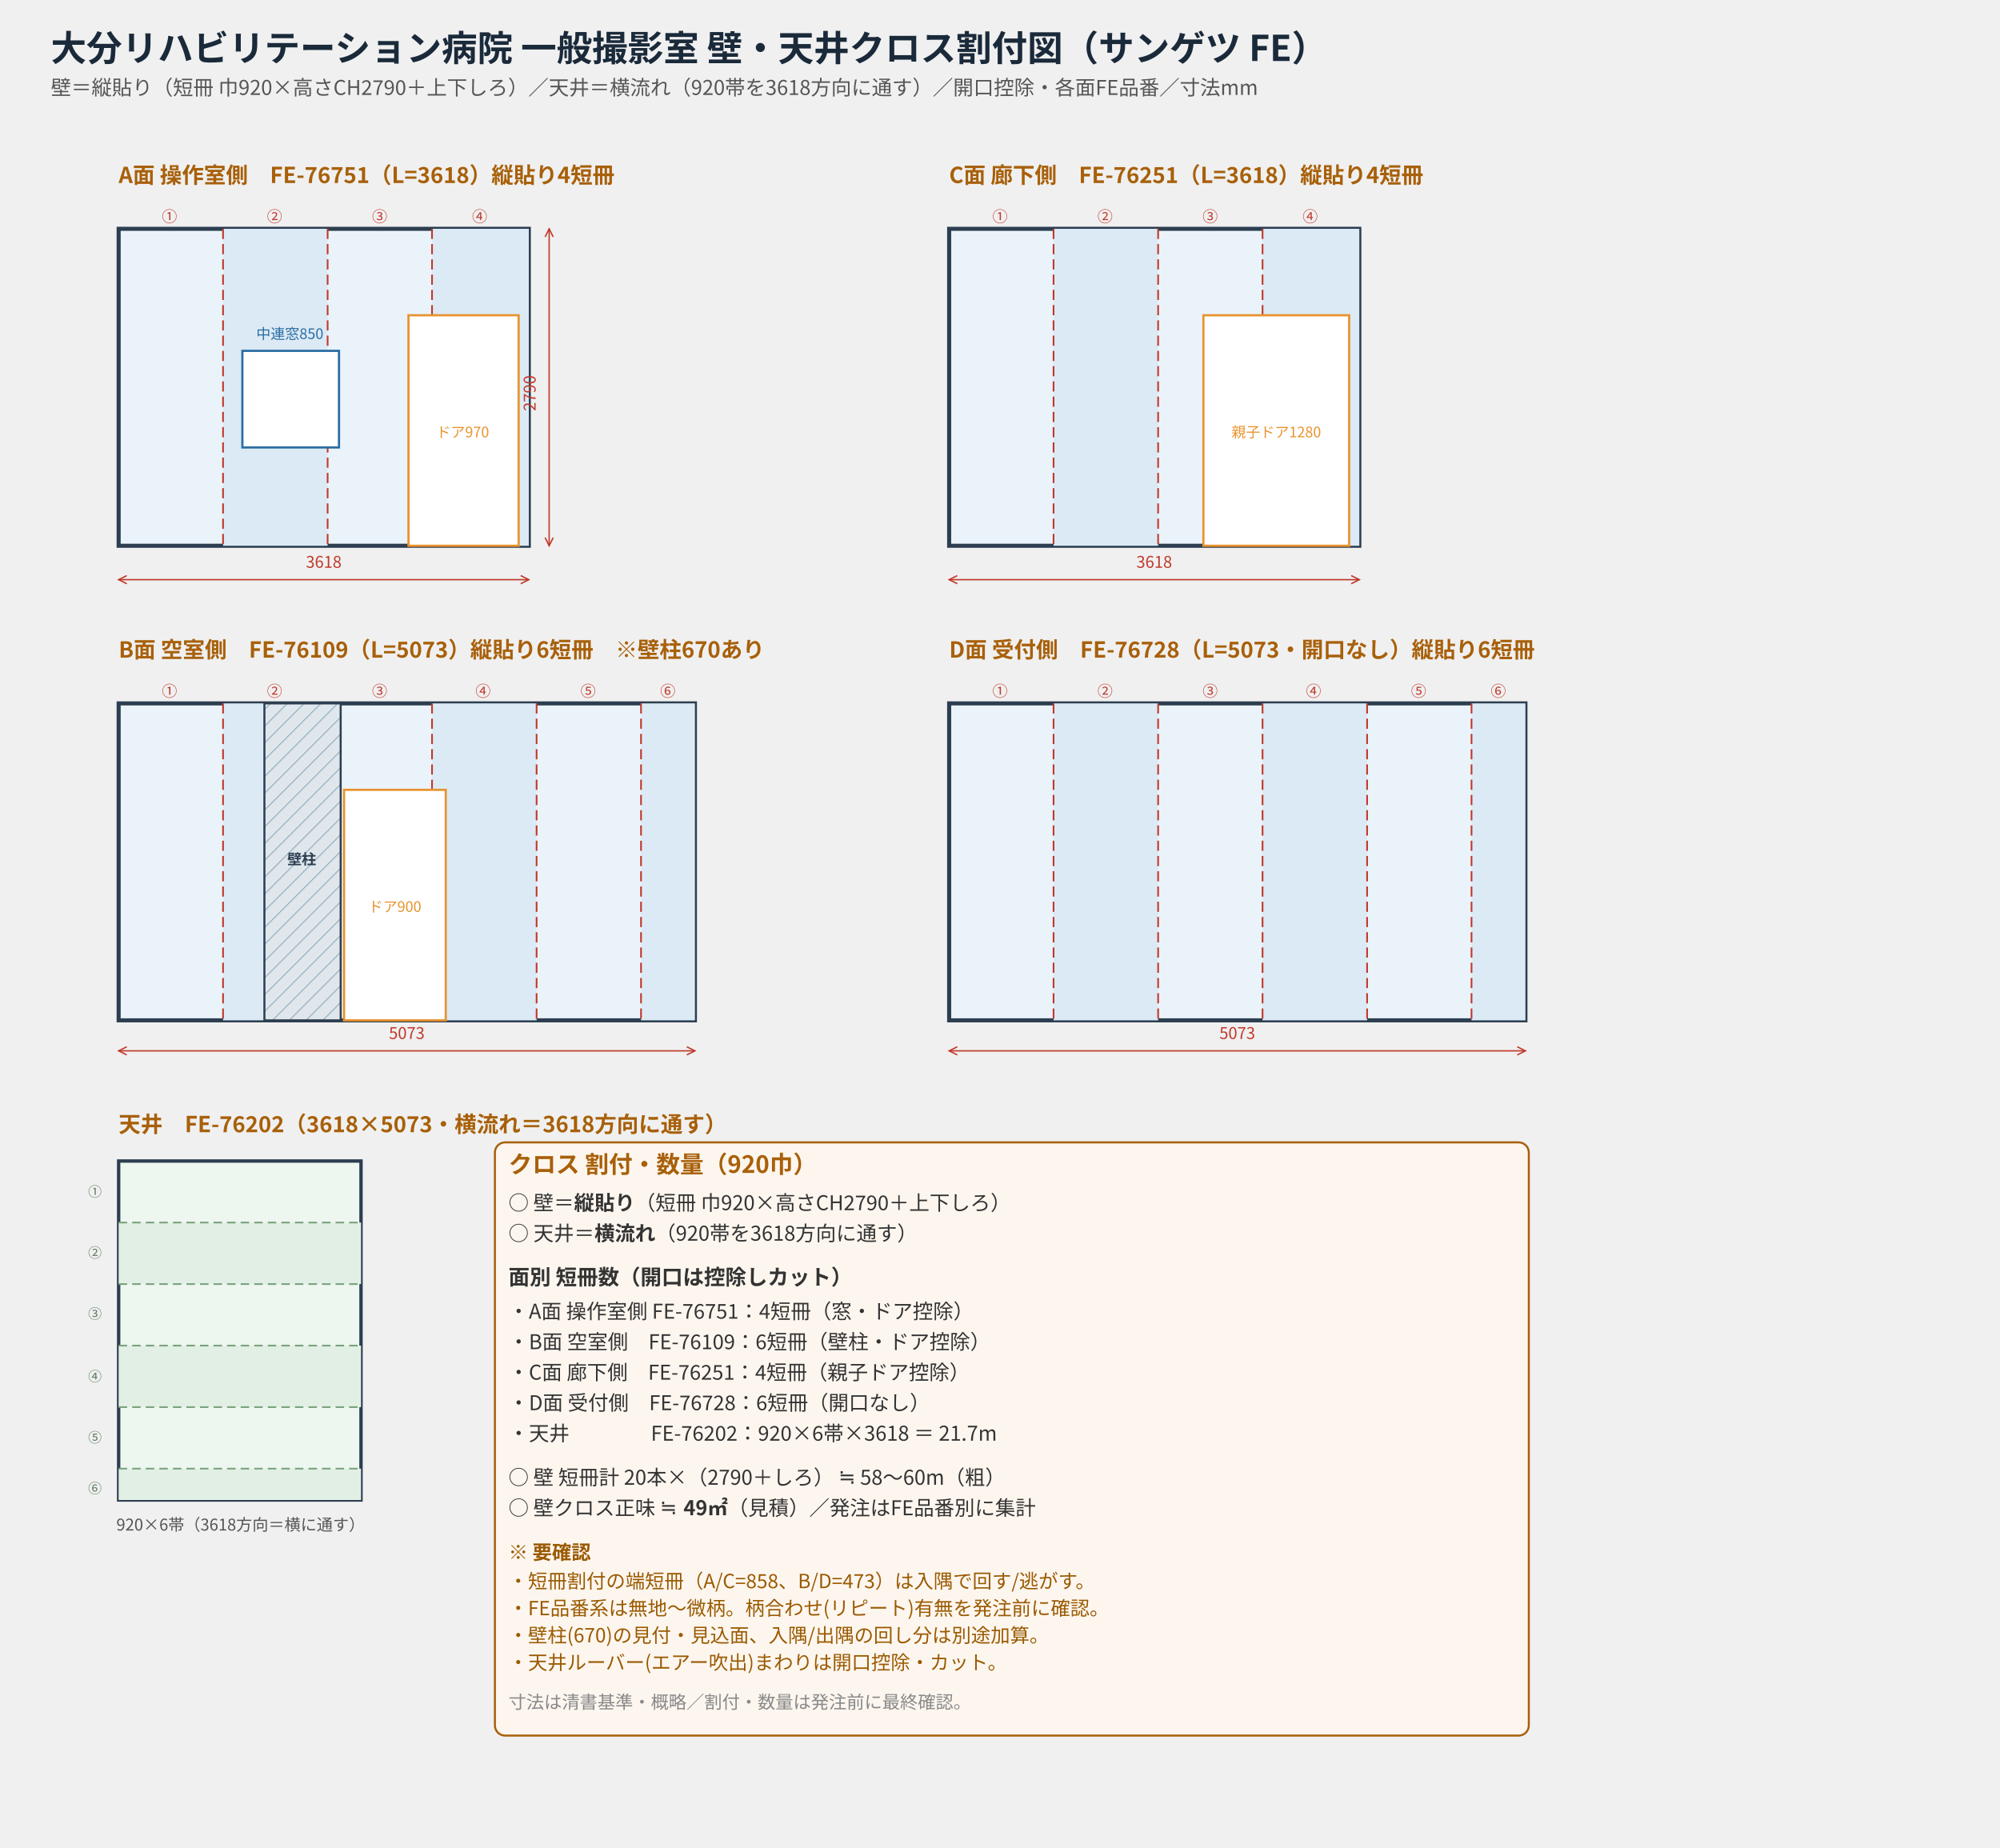
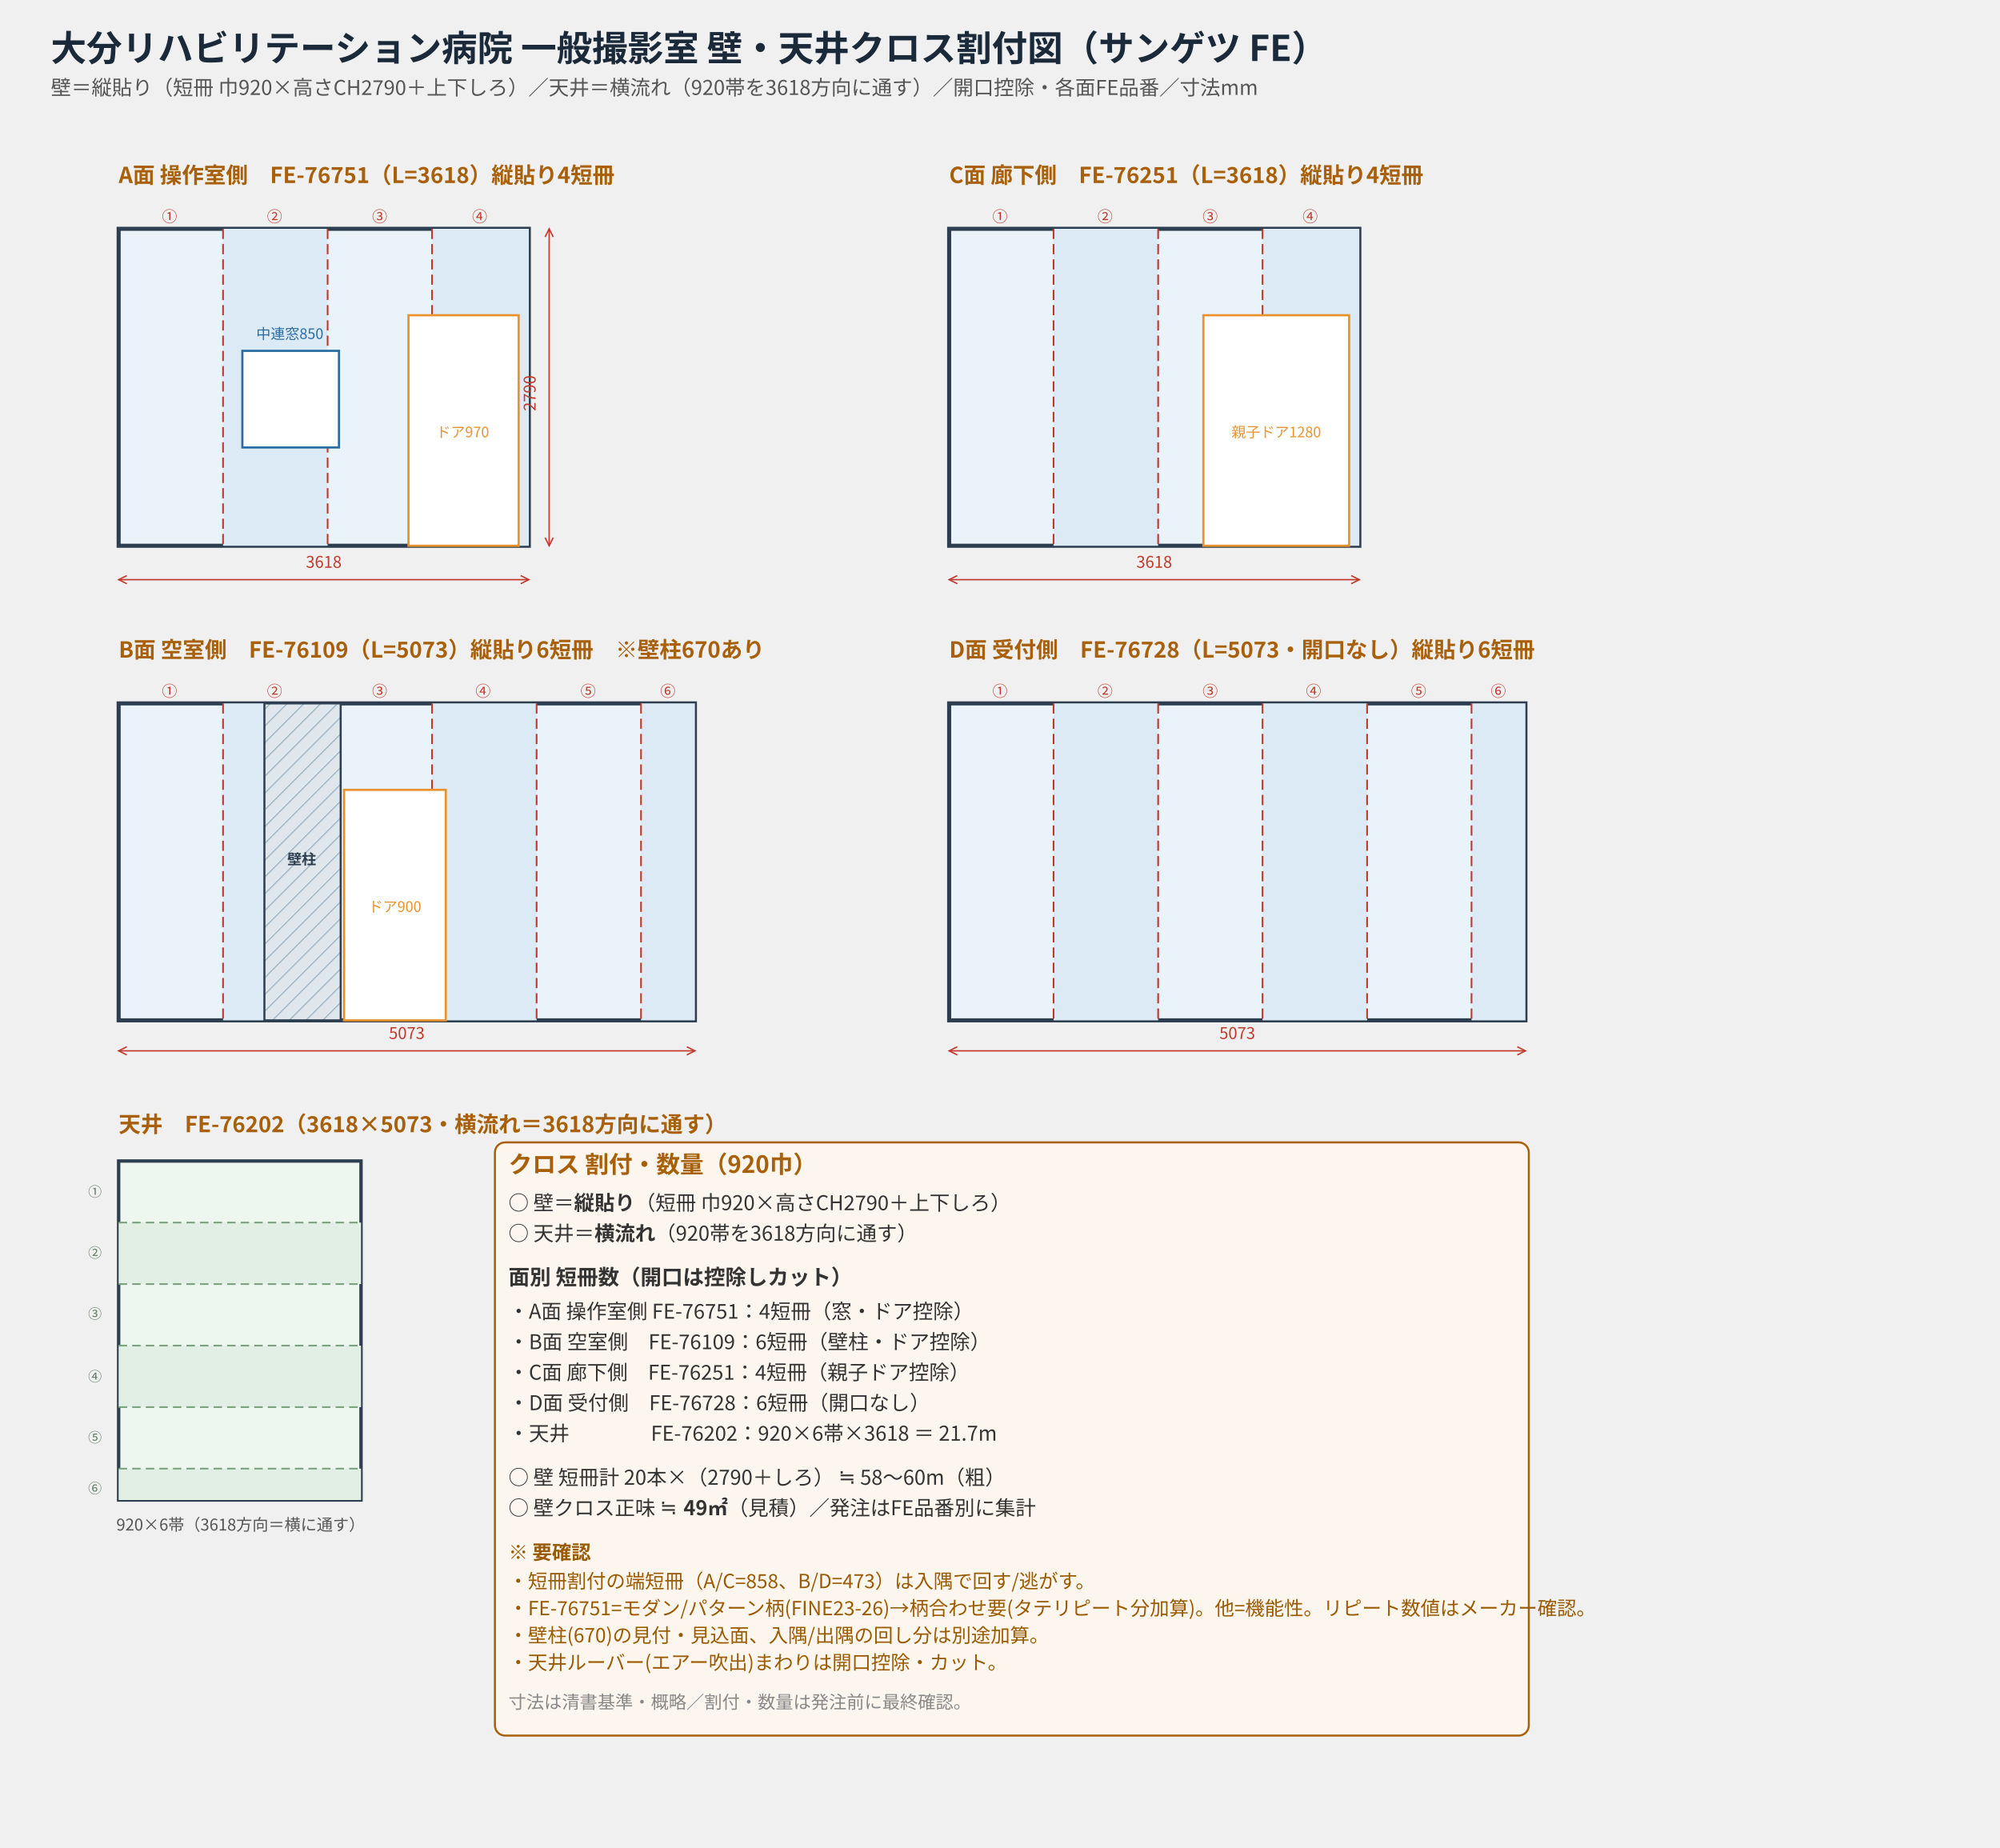
<svg xmlns="http://www.w3.org/2000/svg" viewBox="0 0 1180 1090" font-family="'Noto Sans CJK JP','Noto Sans JP','IPAGothic','Yu Gothic','Hiragino Kaku Gothic ProN','Meiryo',sans-serif">
  <defs>
    <marker id="dimS" markerWidth="10" markerHeight="10" refX="2" refY="5" orient="auto">
      <path d="M8,2 L2,5 L8,8" fill="none" stroke="#c0392b" stroke-width="1" />
    </marker>
    <marker id="dimE" markerWidth="10" markerHeight="10" refX="8" refY="5" orient="auto">
      <path d="M2,2 L8,5 L2,8" fill="none" stroke="#c0392b" stroke-width="1" />
    </marker>
    <pattern id="col" width="7" height="7" patternUnits="userSpaceOnUse" patternTransform="rotate(45)">
      <rect width="7" height="7" fill="#dfe7ec" />
      <line x1="0" y1="0" x2="0" y2="7" stroke="#9bb3c2" stroke-width="1.3" />
    </pattern>
  </defs>
  <text x="30" y="36" font-size="21" font-weight="bold" fill="#1a2a3a">大分リハビリテーション病院 一般撮影室 壁・天井クロス割付図（サンゲツ FE）</text>
  <text x="30" y="56" font-size="12" fill="#555">壁＝縦貼り（短冊 巾920×高さCH2790＋上下しろ）／天井＝横流れ（920帯を3618方向に通す）／開口控除・各面FE品番／寸法mm</text>
  <g>
    <text x="70" y="108" font-size="13" font-weight="bold" fill="#a8600a">A面 操作室側　FE-76751（L=3618）縦貼り4短冊</text>
    <rect x="70" y="135" width="242" height="187" fill="#eaf3fa" stroke="#2c3e50" stroke-width="2.4" />
    <rect x="131.6" y="135" width="61.7" height="187" fill="#dceaf5" />
    <rect x="254.9" y="135" width="57.1" height="187" fill="#dceaf5" />
    <g stroke="#c0392b" stroke-width="1" stroke-dasharray="6 3">
      <line x1="131.6" y1="135" x2="131.6" y2="322" />
      <line x1="193.3" y1="135" x2="193.3" y2="322" />
      <line x1="254.9" y1="135" x2="254.9" y2="322" />
    </g>
    <rect x="143" y="207" width="57" height="57" fill="#fff" stroke="#2a6da3" stroke-width="1.3" />
    <text x="171" y="200" font-size="8.5" fill="#2a6da3" text-anchor="middle">中連窓850</text>
    <rect x="241" y="186" width="65" height="136" fill="#fff" stroke="#e8932e" stroke-width="1.3" />
    <text x="273" y="258" font-size="8.5" fill="#e8932e" text-anchor="middle">ドア970</text>
    <text x="100" y="131" font-size="9" fill="#c0392b" text-anchor="middle">①</text>
    <text x="162" y="131" font-size="9" fill="#c0392b" text-anchor="middle">②</text>
    <text x="224" y="131" font-size="9" fill="#c0392b" text-anchor="middle">③</text>
    <text x="283" y="131" font-size="9" fill="#c0392b" text-anchor="middle">④</text>
    <line x1="324" y1="135" x2="324" y2="322" stroke="#c0392b" stroke-width="0.8" marker-start="url(#dimS)" marker-end="url(#dimE)" />
    <text x="316" y="232" font-size="9.5" fill="#c0392b" transform="rotate(-90 316 232)" text-anchor="middle">2790</text>
    <line x1="70" y1="342" x2="312" y2="342" stroke="#c0392b" stroke-width="0.8" marker-start="url(#dimS)" marker-end="url(#dimE)" />
    <text x="191" y="335" font-size="9.5" fill="#c0392b" text-anchor="middle">3618</text>
  </g>
  <g>
    <text x="560" y="108" font-size="13" font-weight="bold" fill="#a8600a">C面 廊下側　FE-76251（L=3618）縦貼り4短冊</text>
    <rect x="560" y="135" width="242" height="187" fill="#eaf3fa" stroke="#2c3e50" stroke-width="2.4" />
    <rect x="621.6" y="135" width="61.7" height="187" fill="#dceaf5" />
    <rect x="744.9" y="135" width="57.1" height="187" fill="#dceaf5" />
    <g stroke="#c0392b" stroke-width="1" stroke-dasharray="6 3">
      <line x1="621.6" y1="135" x2="621.6" y2="322" />
      <line x1="683.3" y1="135" x2="683.3" y2="322" />
      <line x1="744.9" y1="135" x2="744.9" y2="322" />
    </g>
    <rect x="710" y="186" width="86" height="136" fill="#fff" stroke="#e8932e" stroke-width="1.3" />
    <text x="753" y="258" font-size="8.5" fill="#e8932e" text-anchor="middle">親子ドア1280</text>
    <text x="590" y="131" font-size="9" fill="#c0392b" text-anchor="middle">①</text>
    <text x="652" y="131" font-size="9" fill="#c0392b" text-anchor="middle">②</text>
    <text x="714" y="131" font-size="9" fill="#c0392b" text-anchor="middle">③</text>
    <text x="773" y="131" font-size="9" fill="#c0392b" text-anchor="middle">④</text>
    <line x1="560" y1="342" x2="802" y2="342" stroke="#c0392b" stroke-width="0.8" marker-start="url(#dimS)" marker-end="url(#dimE)" />
    <text x="681" y="335" font-size="9.5" fill="#c0392b" text-anchor="middle">3618</text>
  </g>
  <g>
    <text x="70" y="388" font-size="13" font-weight="bold" fill="#a8600a">B面 空室側　FE-76109（L=5073）縦貼り6短冊　※壁柱670あり</text>
    <rect x="70" y="415" width="340" height="187" fill="#eaf3fa" stroke="#2c3e50" stroke-width="2.4" />
    <rect x="131.6" y="415" width="61.7" height="187" fill="#dceaf5" />
    <rect x="254.9" y="415" width="61.7" height="187" fill="#dceaf5" />
    <rect x="378.2" y="415" width="31.8" height="187" fill="#dceaf5" />
    <g stroke="#c0392b" stroke-width="1" stroke-dasharray="6 3">
      <line x1="131.6" y1="415" x2="131.6" y2="602" />
      <line x1="193.3" y1="415" x2="193.3" y2="602" />
      <line x1="254.9" y1="415" x2="254.9" y2="602" />
      <line x1="316.6" y1="415" x2="316.6" y2="602" />
      <line x1="378.2" y1="415" x2="378.2" y2="602" />
    </g>
    <rect x="156" y="415" width="45" height="187" fill="url(#col)" stroke="#2c3e50" stroke-width="1.2" />
    <text x="178" y="510" font-size="8.5" fill="#2c3e50" text-anchor="middle" font-weight="bold">壁柱</text>
    <rect x="203" y="466" width="60" height="136" fill="#fff" stroke="#e8932e" stroke-width="1.3" />
    <text x="233" y="538" font-size="8.5" fill="#e8932e" text-anchor="middle">ドア900</text>
    <text x="100" y="411" font-size="9" fill="#c0392b" text-anchor="middle">①</text>
    <text x="162" y="411" font-size="9" fill="#c0392b" text-anchor="middle">②</text>
    <text x="224" y="411" font-size="9" fill="#c0392b" text-anchor="middle">③</text>
    <text x="285" y="411" font-size="9" fill="#c0392b" text-anchor="middle">④</text>
    <text x="347" y="411" font-size="9" fill="#c0392b" text-anchor="middle">⑤</text>
    <text x="394" y="411" font-size="9" fill="#c0392b" text-anchor="middle">⑥</text>
    <line x1="70" y1="620" x2="410" y2="620" stroke="#c0392b" stroke-width="0.8" marker-start="url(#dimS)" marker-end="url(#dimE)" />
    <text x="240" y="613" font-size="9.5" fill="#c0392b" text-anchor="middle">5073</text>
  </g>
  <g>
    <text x="560" y="388" font-size="13" font-weight="bold" fill="#a8600a">D面 受付側　FE-76728（L=5073・開口なし）縦貼り6短冊</text>
    <rect x="560" y="415" width="340" height="187" fill="#eaf3fa" stroke="#2c3e50" stroke-width="2.4" />
    <rect x="621.6" y="415" width="61.7" height="187" fill="#dceaf5" />
    <rect x="744.9" y="415" width="61.7" height="187" fill="#dceaf5" />
    <rect x="868.2" y="415" width="31.8" height="187" fill="#dceaf5" />
    <g stroke="#c0392b" stroke-width="1" stroke-dasharray="6 3">
      <line x1="621.6" y1="415" x2="621.6" y2="602" />
      <line x1="683.3" y1="415" x2="683.3" y2="602" />
      <line x1="744.9" y1="415" x2="744.9" y2="602" />
      <line x1="806.6" y1="415" x2="806.6" y2="602" />
      <line x1="868.2" y1="415" x2="868.2" y2="602" />
    </g>
    <text x="590" y="411" font-size="9" fill="#c0392b" text-anchor="middle">①</text>
    <text x="652" y="411" font-size="9" fill="#c0392b" text-anchor="middle">②</text>
    <text x="714" y="411" font-size="9" fill="#c0392b" text-anchor="middle">③</text>
    <text x="775" y="411" font-size="9" fill="#c0392b" text-anchor="middle">④</text>
    <text x="837" y="411" font-size="9" fill="#c0392b" text-anchor="middle">⑤</text>
    <text x="884" y="411" font-size="9" fill="#c0392b" text-anchor="middle">⑥</text>
    <line x1="560" y1="620" x2="900" y2="620" stroke="#c0392b" stroke-width="0.8" marker-start="url(#dimS)" marker-end="url(#dimE)" />
    <text x="730" y="613" font-size="9.5" fill="#c0392b" text-anchor="middle">5073</text>
  </g>
  <g>
    <text x="70" y="668" font-size="13" font-weight="bold" fill="#a8600a">天井　FE-76202（3618×5073・横流れ＝3618方向に通す）</text>
    <rect x="70" y="685" width="143" height="200" fill="#eef6f0" stroke="#2c3e50" stroke-width="2" />
    <rect x="70" y="721.3" width="143" height="36.3" fill="#e2efe5" />
    <rect x="70" y="793.9" width="143" height="36.3" fill="#e2efe5" />
    <rect x="70" y="866.5" width="143" height="18.5" fill="#e2efe5" />
    <g stroke="#7aa37d" stroke-width="1" stroke-dasharray="5 3">
      <line x1="70" y1="721.3" x2="213" y2="721.3" />
      <line x1="70" y1="757.6" x2="213" y2="757.6" />
      <line x1="70" y1="793.9" x2="213" y2="793.9" />
      <line x1="70" y1="830.2" x2="213" y2="830.2" />
      <line x1="70" y1="866.5" x2="213" y2="866.5" />
    </g>
    <text x="60" y="706" font-size="8" fill="#5a7a5d" text-anchor="end">①</text>
    <text x="60" y="742" font-size="8" fill="#5a7a5d" text-anchor="end">②</text>
    <text x="60" y="778" font-size="8" fill="#5a7a5d" text-anchor="end">③</text>
    <text x="60" y="815" font-size="8" fill="#5a7a5d" text-anchor="end">④</text>
    <text x="60" y="851" font-size="8" fill="#5a7a5d" text-anchor="end">⑤</text>
    <text x="60" y="881" font-size="8" fill="#5a7a5d" text-anchor="end">⑥</text>
    <text x="142" y="903" font-size="9.5" fill="#555" text-anchor="middle">920×6帯（3618方向＝横に通す）</text>
  </g>
  <g transform="translate(300,690)">
    <rect x="-8" y="-16" width="610" height="350" fill="#fdf6ef" stroke="#a8600a" stroke-width="1.2" rx="6" />
    <text x="0" y="2" font-size="14" font-weight="bold" fill="#a8600a">クロス 割付・数量（920巾）</text>
    <text x="0" y="24" font-size="12" fill="#333">○ 壁＝<tspan font-weight="bold">縦貼り</tspan>（短冊 巾920×高さCH2790＋上下しろ）</text>
    <text x="0" y="42" font-size="12" fill="#333">○ 天井＝<tspan font-weight="bold">横流れ</tspan>（920帯を3618方向に通す）</text>
    <text x="0" y="68" font-size="12.5" font-weight="bold" fill="#333">面別 短冊数（開口は控除しカット）</text>
    <text x="0" y="88" font-size="12" fill="#333">・A面 操作室側 FE-76751：4短冊（窓・ドア控除）</text>
    <text x="0" y="106" font-size="12" fill="#333">・B面 空室側　FE-76109：6短冊（壁柱・ドア控除）</text>
    <text x="0" y="124" font-size="12" fill="#333">・C面 廊下側　FE-76251：4短冊（親子ドア控除）</text>
    <text x="0" y="142" font-size="12" fill="#333">・D面 受付側　FE-76728：6短冊（開口なし）</text>
    <text x="0" y="160" font-size="12" fill="#333">・天井　　　　FE-76202：920×6帯×3618 ＝ 21.7m</text>
    <text x="0" y="186" font-size="12" fill="#333">○ 壁 短冊計 20本×（2790＋しろ） ≒ 58〜60m（粗）</text>
    <text x="0" y="204" font-size="12" fill="#333">○ 壁クロス正味 ≒ <tspan font-weight="bold">49㎡</tspan>（見積）／発注はFE品番別に集計</text>
    <text x="0" y="230" font-size="11.5" fill="#9a5a00" font-weight="bold">※ 要確認</text>
    <text x="0" y="247" font-size="11.5" fill="#9a5a00">・短冊割付の端短冊（A/C=858、B/D=473）は入隅で回す/逃がす。</text>
-     <text x="0" y="263" font-size="11.5" fill="#9a5a00">・FE品番系は無地〜微柄。柄合わせ(リピート)有無を発注前に確認。</text>
+     <text x="0" y="263" font-size="11.5" fill="#9a5a00">・FE-76751=モダン/パターン柄(FINE23-26)→柄合わせ要(タテリピート分加算)。他=機能性。リピート数値はメーカー確認。</text>
    <text x="0" y="279" font-size="11.5" fill="#9a5a00">・壁柱(670)の見付・見込面、入隅/出隅の回し分は別途加算。</text>
    <text x="0" y="295" font-size="11.5" fill="#9a5a00">・天井ルーバー(エアー吹出)まわりは開口控除・カット。</text>
    <text x="0" y="318" font-size="10.5" fill="#888">寸法は清書基準・概略／割付・数量は発注前に最終確認。</text>
  </g>
</svg>
